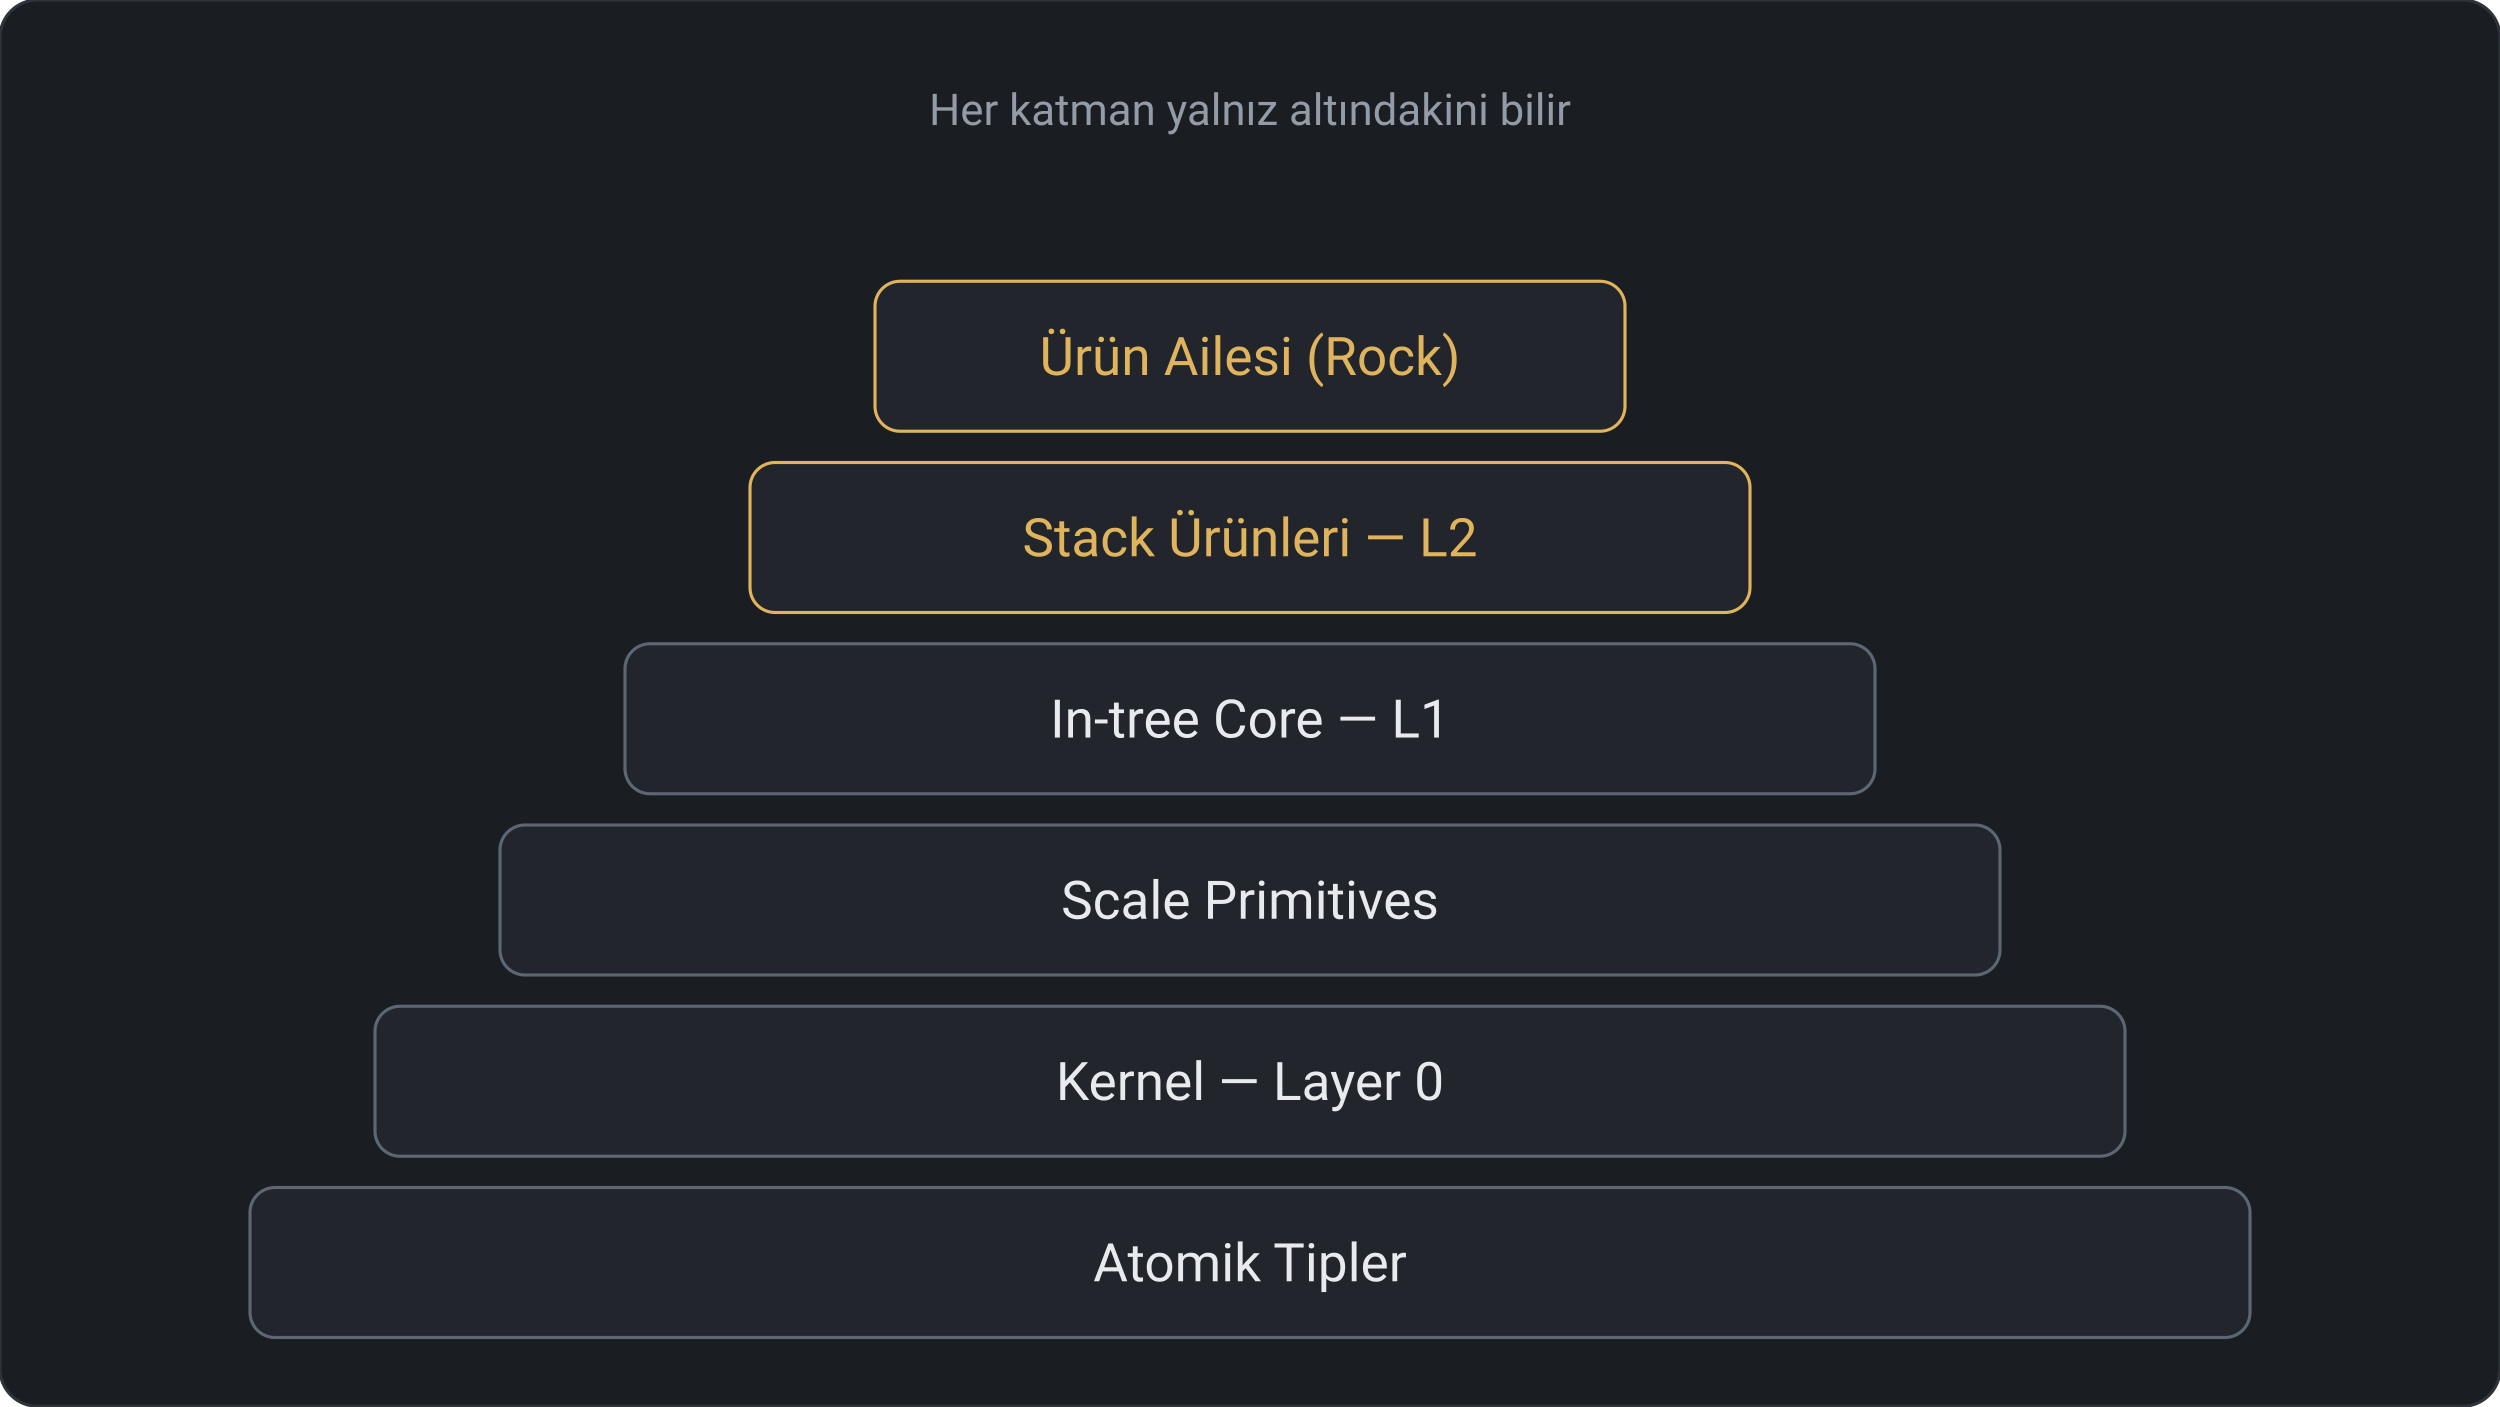
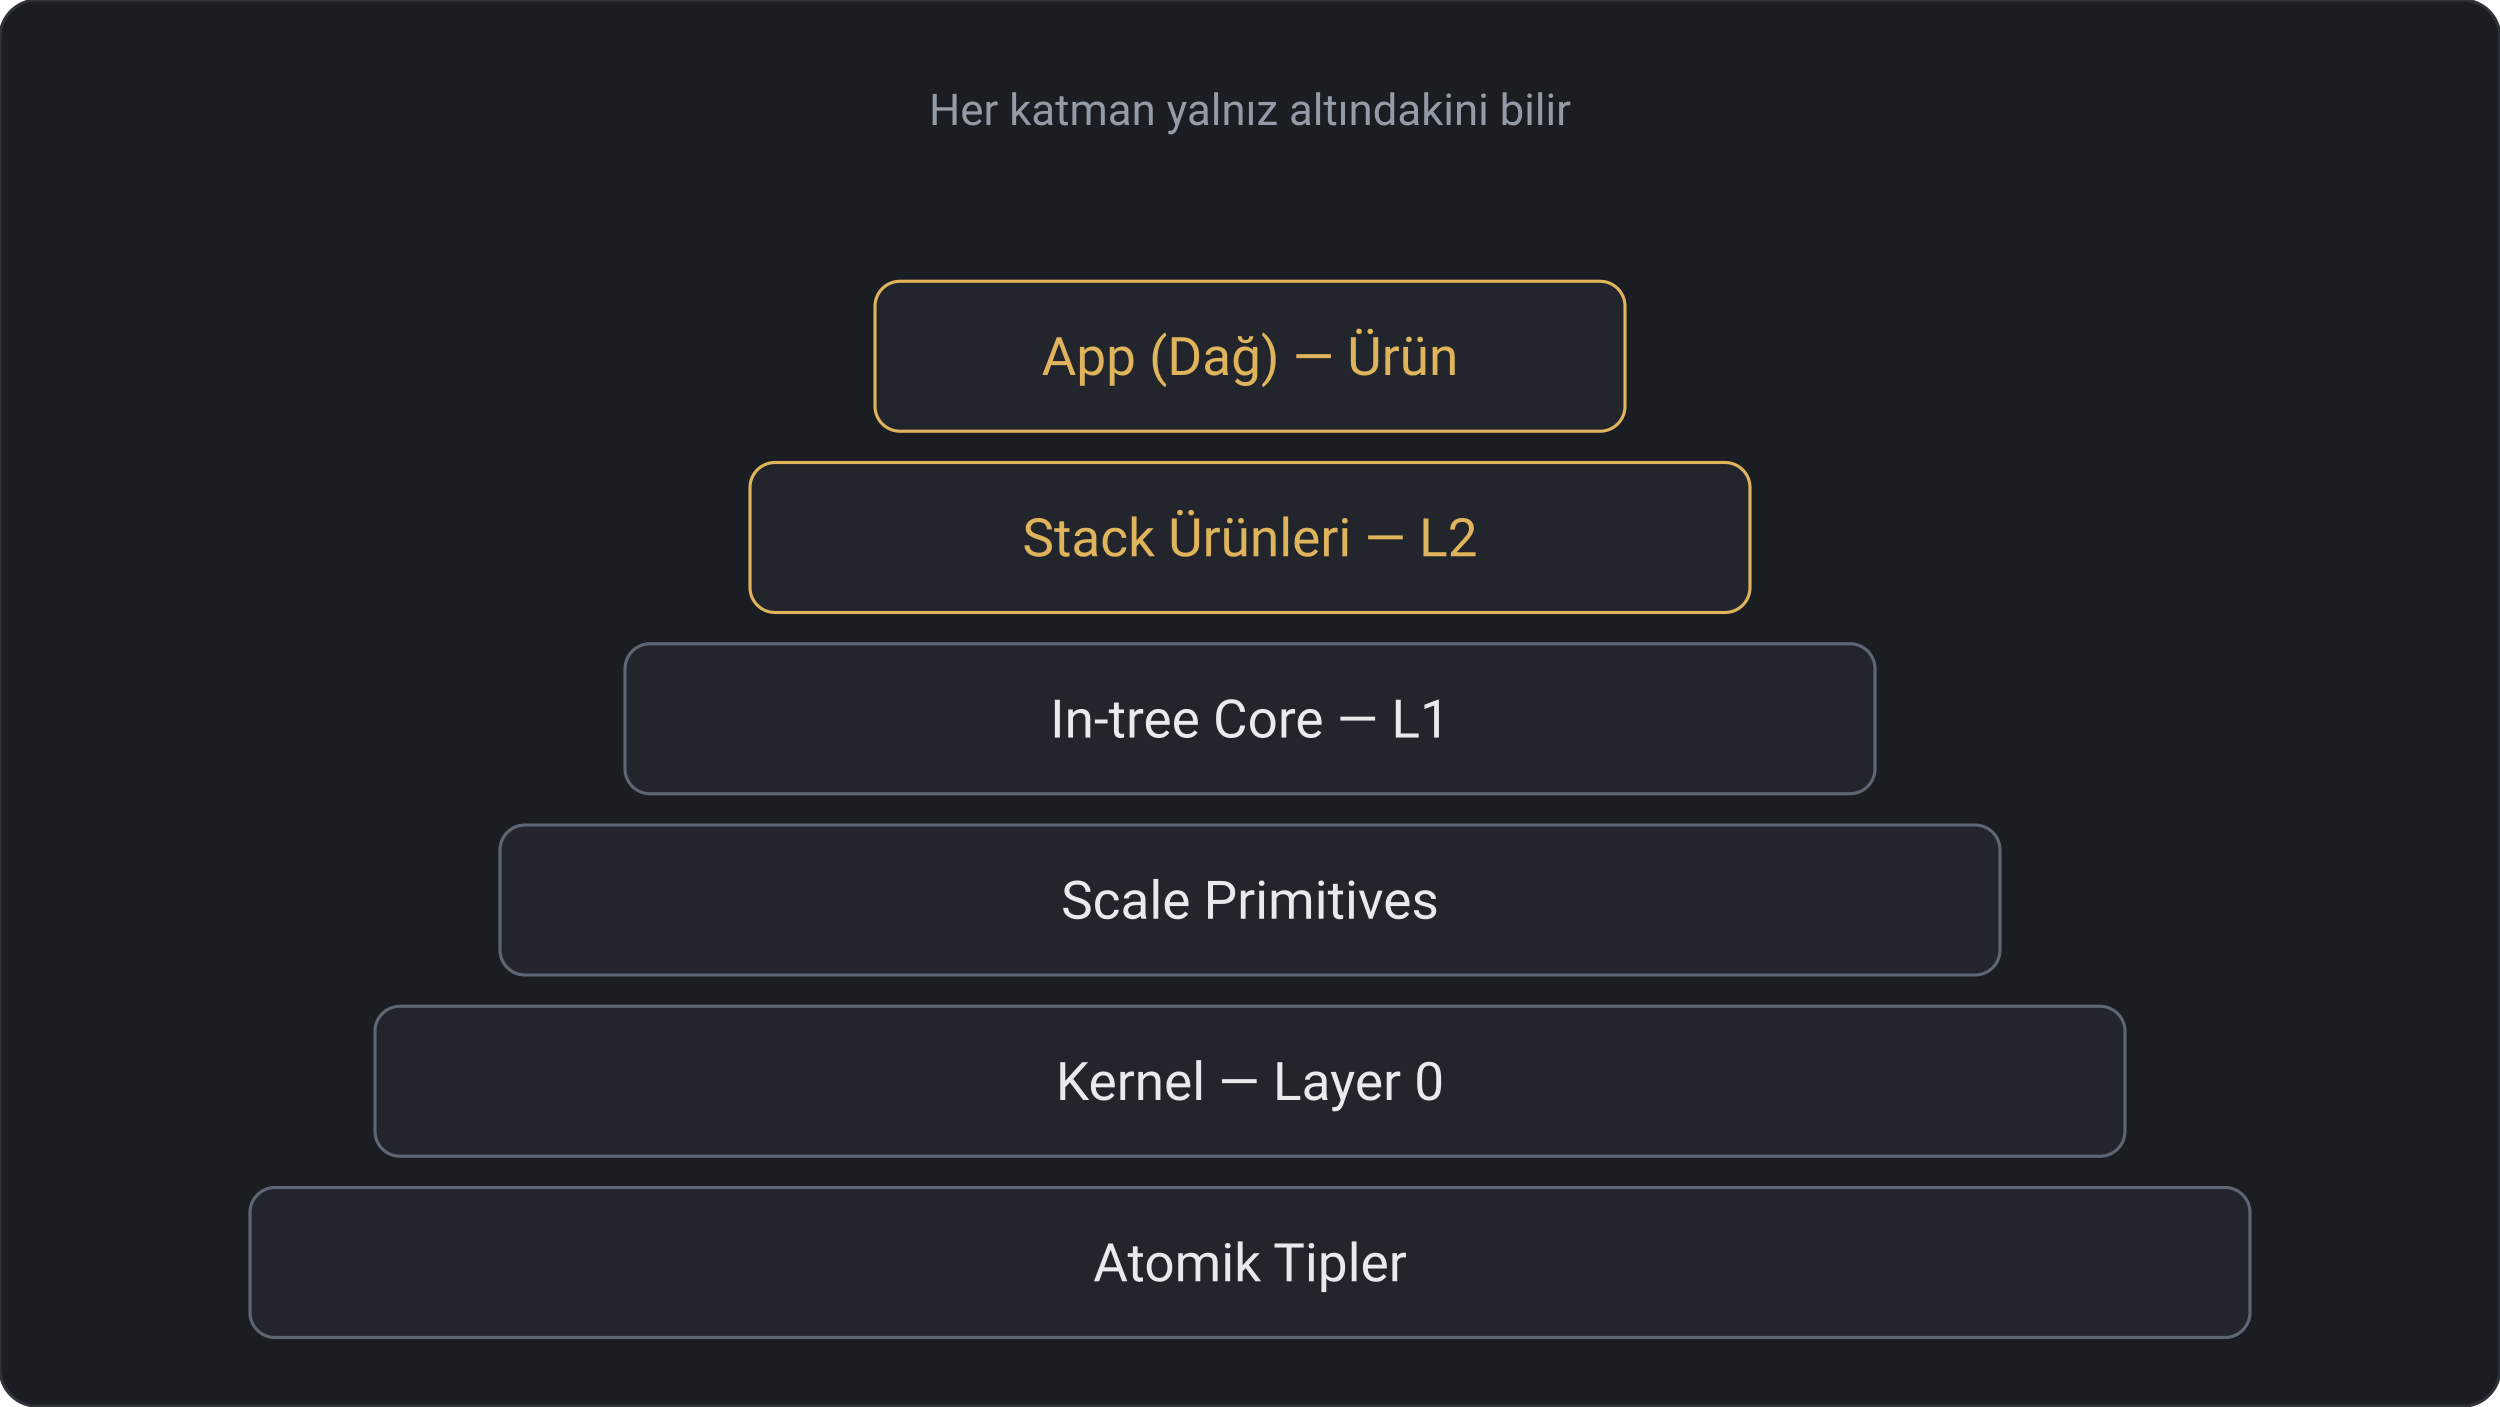
<svg xmlns="http://www.w3.org/2000/svg" viewBox="0 0 800 450" role="img" aria-label="6 katmanlı mimari haritası — atomdan ürün ailesine">
  <rect width="800" height="450" rx="12" fill="#1a1d21" stroke="#2e333a" />
  <rect x="80" y="380" width="640" height="48" rx="8" fill="#22262c" stroke="#5d6774" />
  <text x="400" y="410" font-family="Roboto, system-ui, sans-serif" font-size="17" font-weight="400" fill="#e8eaed" text-anchor="middle">Atomik Tipler</text>
  <rect x="120" y="322" width="560" height="48" rx="8" fill="#22262c" stroke="#5d6774" />
  <text x="400" y="352" font-family="Roboto, system-ui, sans-serif" font-size="17" font-weight="400" fill="#e8eaed" text-anchor="middle">Kernel — Layer 0</text>
  <rect x="160" y="264" width="480" height="48" rx="8" fill="#22262c" stroke="#5d6774" />
  <text x="400" y="294" font-family="Roboto, system-ui, sans-serif" font-size="17" font-weight="400" fill="#e8eaed" text-anchor="middle">Scale Primitives</text>
  <rect x="200" y="206" width="400" height="48" rx="8" fill="#22262c" stroke="#5d6774" />
  <text x="400" y="236" font-family="Roboto, system-ui, sans-serif" font-size="17" font-weight="400" fill="#e8eaed" text-anchor="middle">In-tree Core — L1</text>
  <rect x="240" y="148" width="320" height="48" rx="8" fill="#22262c" stroke="#e0b45c" />
  <text x="400" y="178" font-family="Roboto, system-ui, sans-serif" font-size="17" font-weight="400" fill="#e0b45c" text-anchor="middle">Stack Ürünleri — L2</text>
  <rect x="280" y="90" width="240" height="48" rx="8" fill="#22262c" stroke="#e0b45c" />
-   <text x="400" y="120" font-family="Roboto, system-ui, sans-serif" font-size="17" font-weight="400" fill="#e0b45c" text-anchor="middle">Ürün Ailesi (Rock)</text>
+   <text x="400" y="120" font-family="Roboto, system-ui, sans-serif" font-size="17" font-weight="400" fill="#e0b45c" text-anchor="middle">App (Dağ) — Ürün</text>
  <text x="400" y="40" font-family="Roboto, system-ui, sans-serif" font-size="14" font-weight="400" fill="#939ba7" text-anchor="middle">Her katman yalnız altındakini bilir</text>
</svg>
